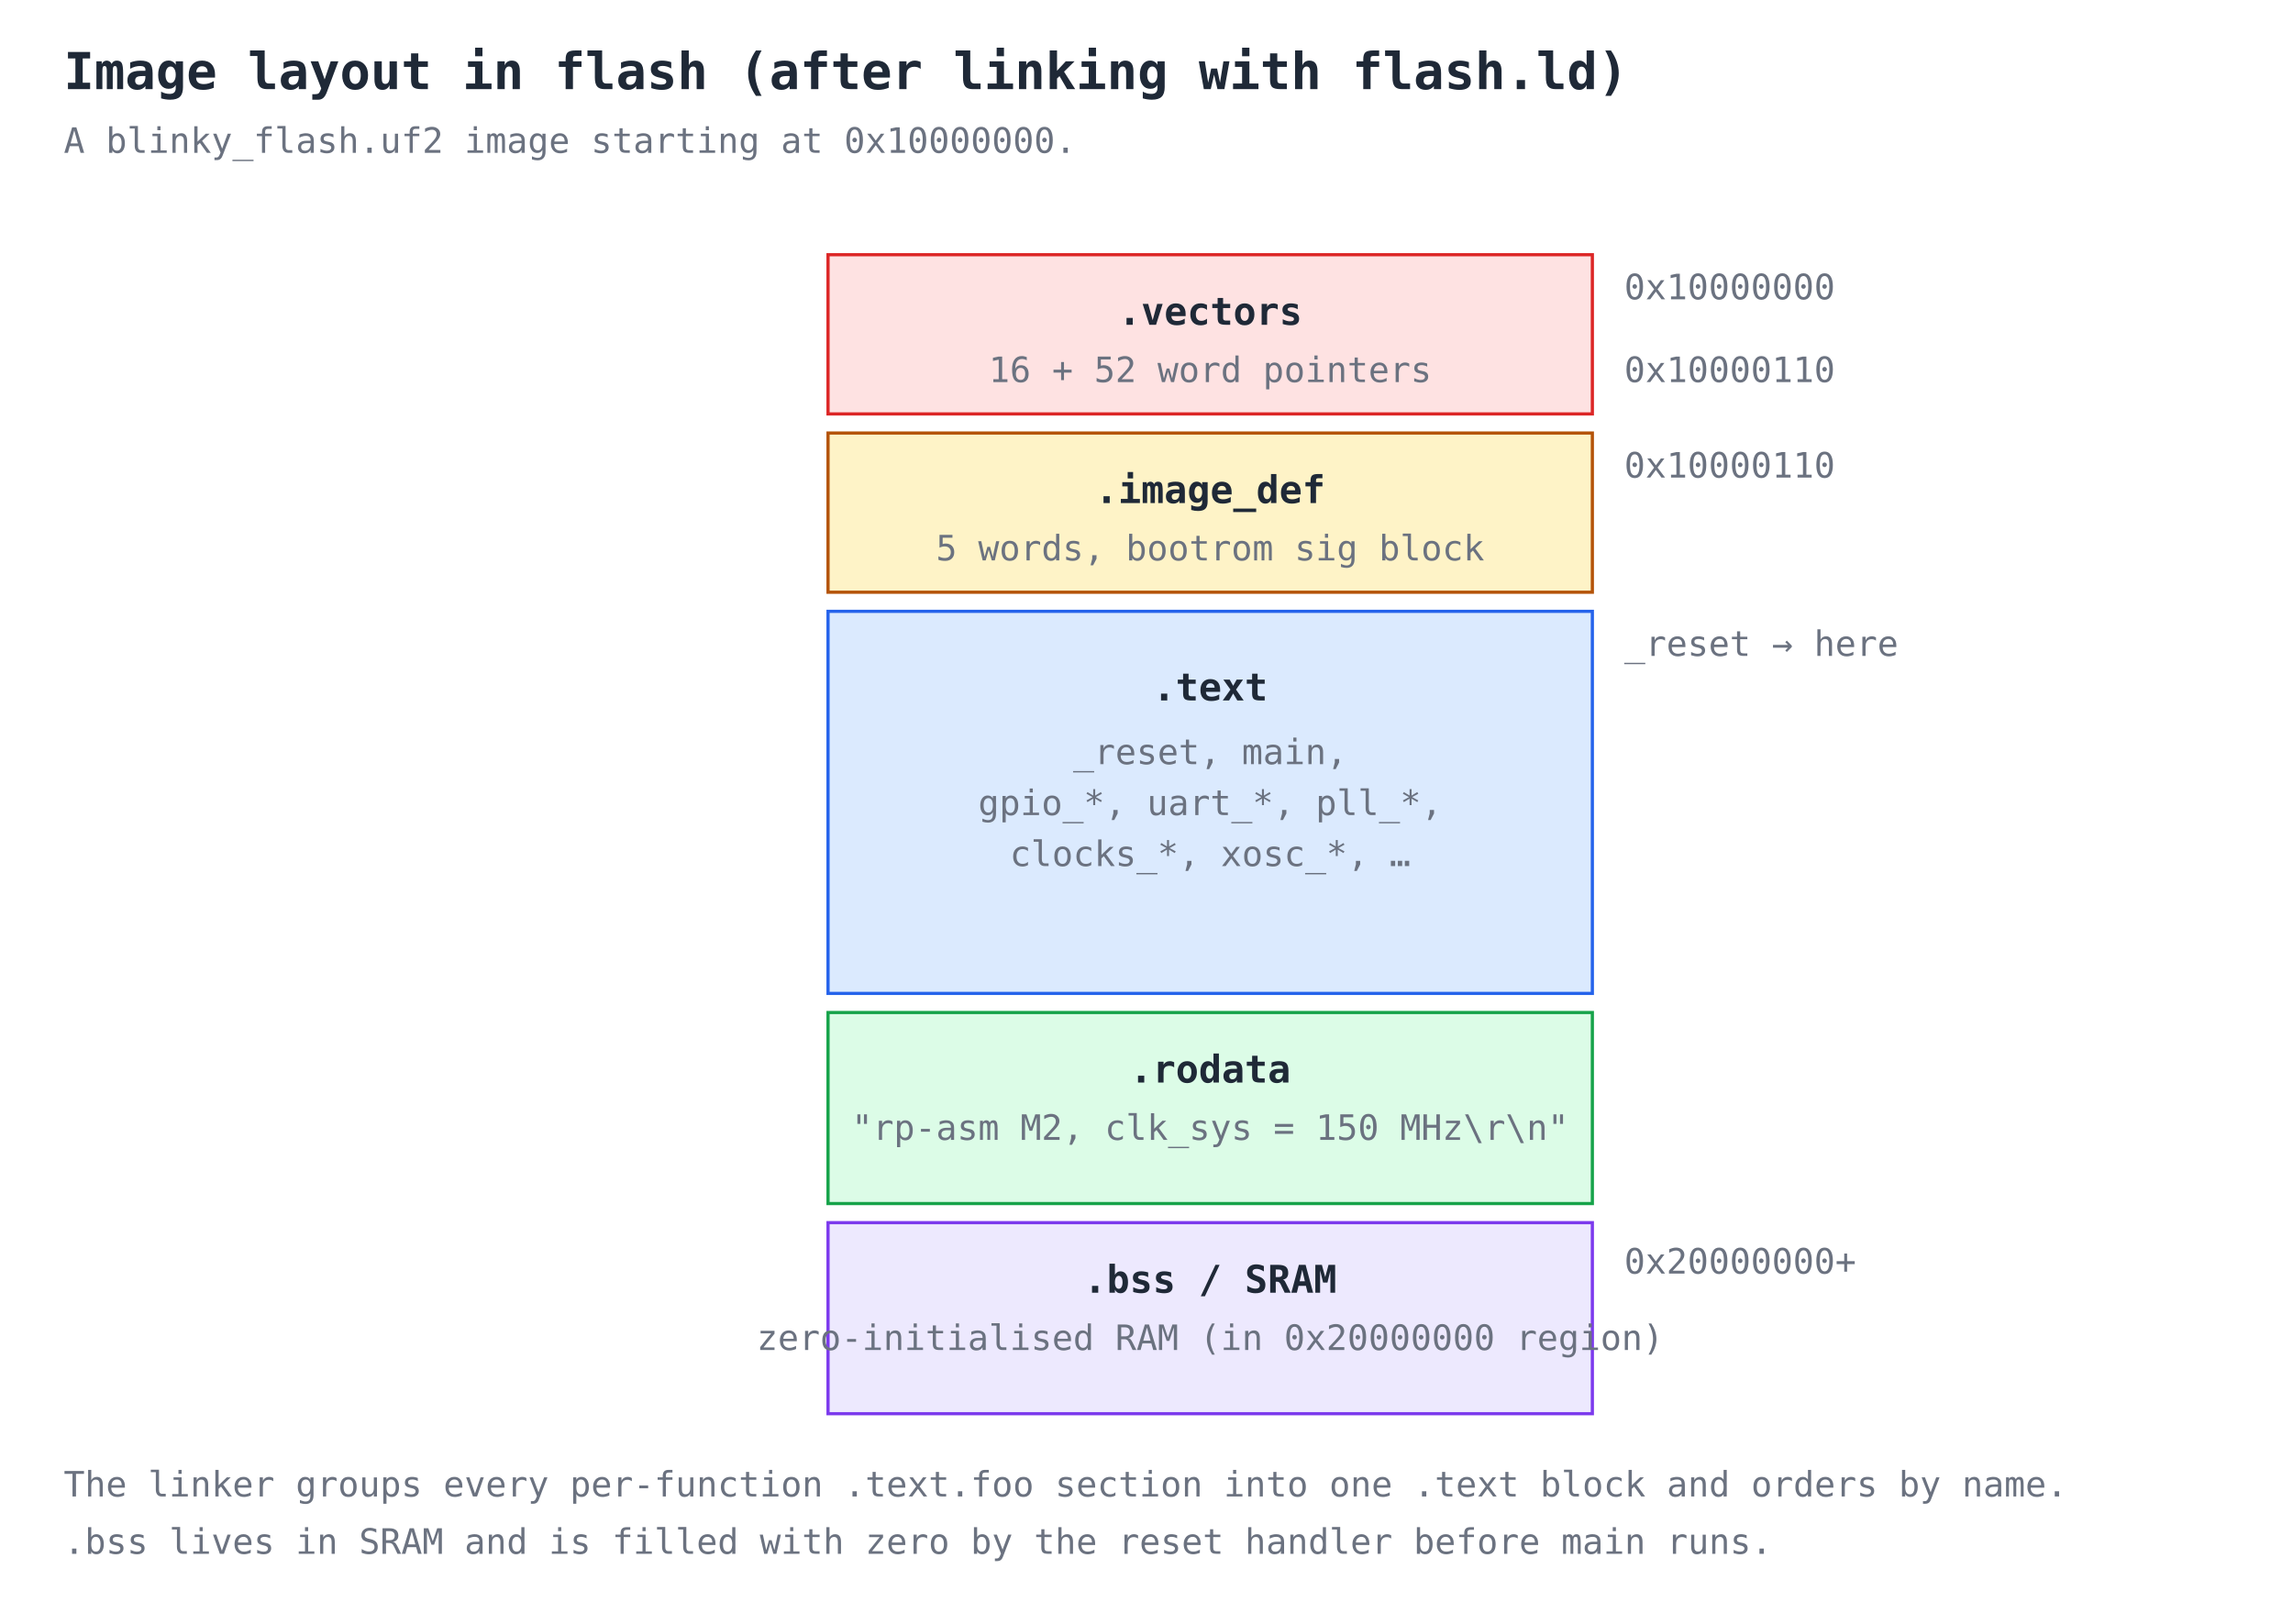
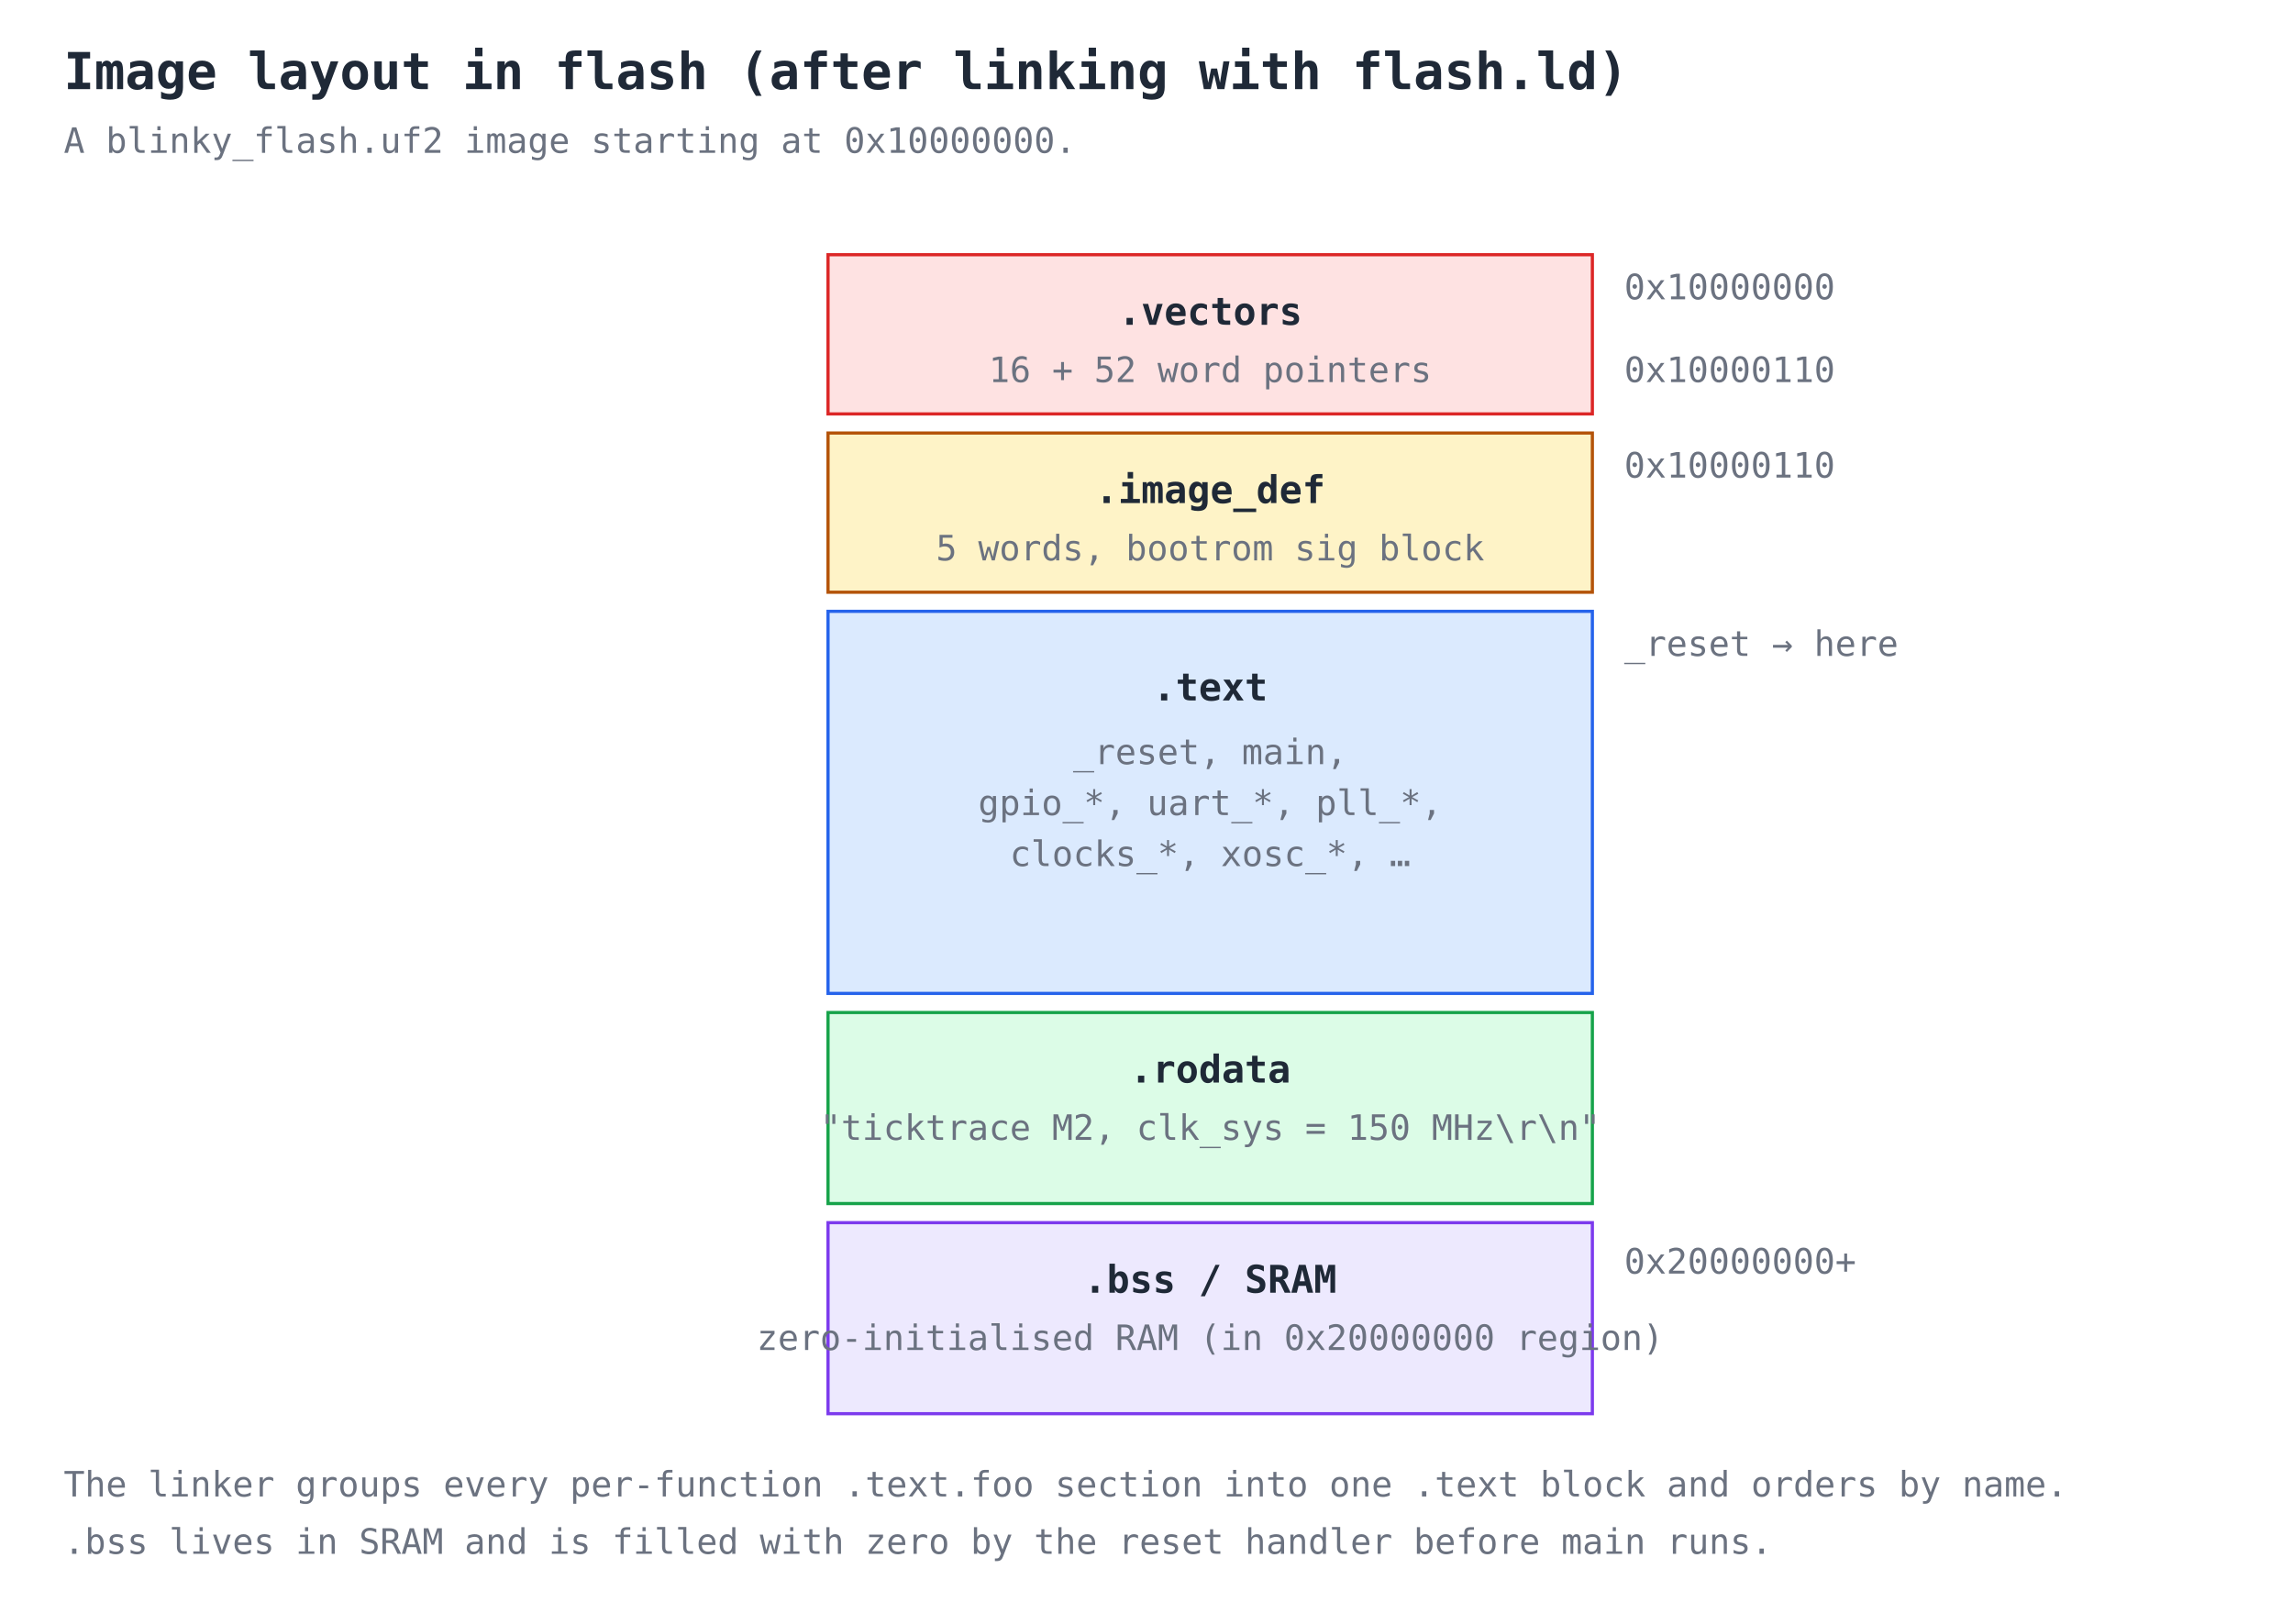
<svg xmlns="http://www.w3.org/2000/svg" viewBox="0 0 720 510" font-family="ui-monospace, Menlo, Monaco, monospace" font-size="12">
  <style>
    /* Light theme defaults: text falls back to near-black. */
    text { fill: #1f2937; }

.title { font-size: 16px; font-weight: bold; }
    .note  { font-size: 11px; fill: #6b7280; }
    .label { font-weight: bold; }
    .vec   { fill: #fee2e2; stroke: #dc2626; }
    .imgd  { fill: #fef3c7; stroke: #b45309; }
    .text  { fill: #dbeafe; stroke: #2563eb; }
    .rodat { fill: #dcfce7; stroke: #16a34a; }
    .bss   { fill: #ede9fe; stroke: #7c3aed; }
    .addr  { font-size: 11px; fill: #6b7280; }

    @media (prefers-color-scheme: dark) {
      text { fill: #e5e7eb; }
      .note { fill: #9ca3af; }
      .vec { fill: #7f1d1d; }
      .imgd { fill: #78350f; }
      .text { fill: #1e3a8a; }
      .rodat { fill: #14532d; }
      .bss { fill: #4c1d95; }
      .addr { fill: #9ca3af; }
    }
  </style>
  <text x="20" y="28" class="title">Image layout in flash (after linking with flash.ld)</text>
  <text x="20" y="48" class="note">A blinky_flash.uf2 image starting at 0x10000000.</text>
  <g transform="translate(260,80)">
    <rect x="0" y="0" width="240" height="50" class="vec" />
    <text x="120" y="22" text-anchor="middle" class="label">.vectors</text>
    <text x="120" y="40" text-anchor="middle" class="note">16 + 52 word pointers</text>
    <text x="250" y="14" class="addr">0x10000000</text>
    <text x="250" y="40" class="addr">0x10000110</text>
    <rect x="0" y="56" width="240" height="50" class="imgd" />
    <text x="120" y="78" text-anchor="middle" class="label">.image_def</text>
    <text x="120" y="96" text-anchor="middle" class="note">5 words, bootrom sig block</text>
    <text x="250" y="70" class="addr">0x10000110</text>
    <rect x="0" y="112" width="240" height="120" class="text" />
    <text x="120" y="140" text-anchor="middle" class="label">.text</text>
    <text x="120" y="160" text-anchor="middle" class="note">_reset, main,</text>
    <text x="120" y="176" text-anchor="middle" class="note">gpio_*, uart_*, pll_*,</text>
    <text x="120" y="192" text-anchor="middle" class="note">clocks_*, xosc_*, …</text>
    <text x="250" y="126" class="addr">_reset → here</text>
    <rect x="0" y="238" width="240" height="60" class="rodat" />
    <text x="120" y="260" text-anchor="middle" class="label">.rodata</text>
-     <text x="120" y="278" text-anchor="middle" class="note">"rp-asm M2, clk_sys = 150 MHz\r\n"</text>
+     <text x="120" y="278" text-anchor="middle" class="note">"ticktrace M2, clk_sys = 150 MHz\r\n"</text>
    <rect x="0" y="304" width="240" height="60" class="bss" />
    <text x="120" y="326" text-anchor="middle" class="label">.bss / SRAM</text>
    <text x="120" y="344" text-anchor="middle" class="note">zero-initialised RAM (in 0x20000000 region)</text>
    <text x="250" y="320" class="addr">0x20000000+</text>
  </g>
  <text x="20" y="470" class="note">The linker groups every per-function .text.foo section into one .text block and orders by name.</text>
  <text x="20" y="488" class="note">.bss lives in SRAM and is filled with zero by the reset handler before main runs.</text>
</svg>
